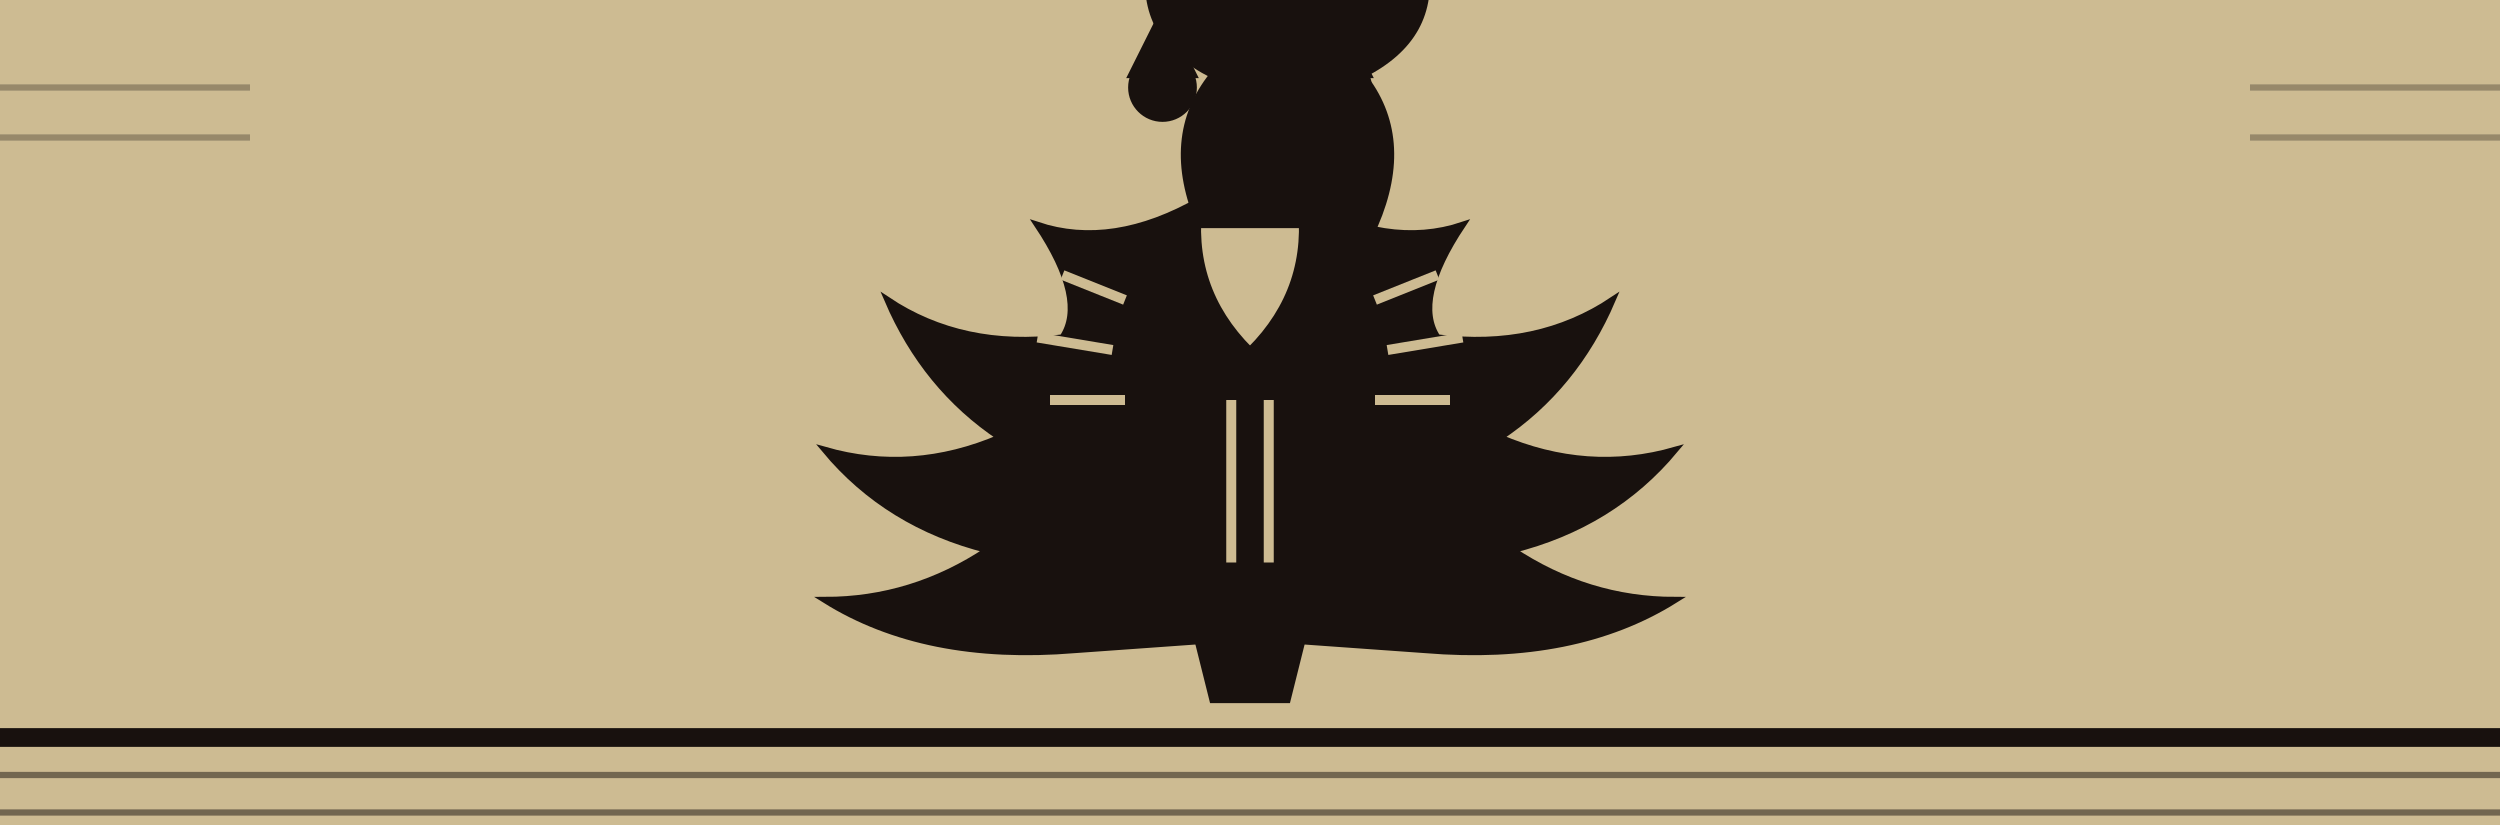
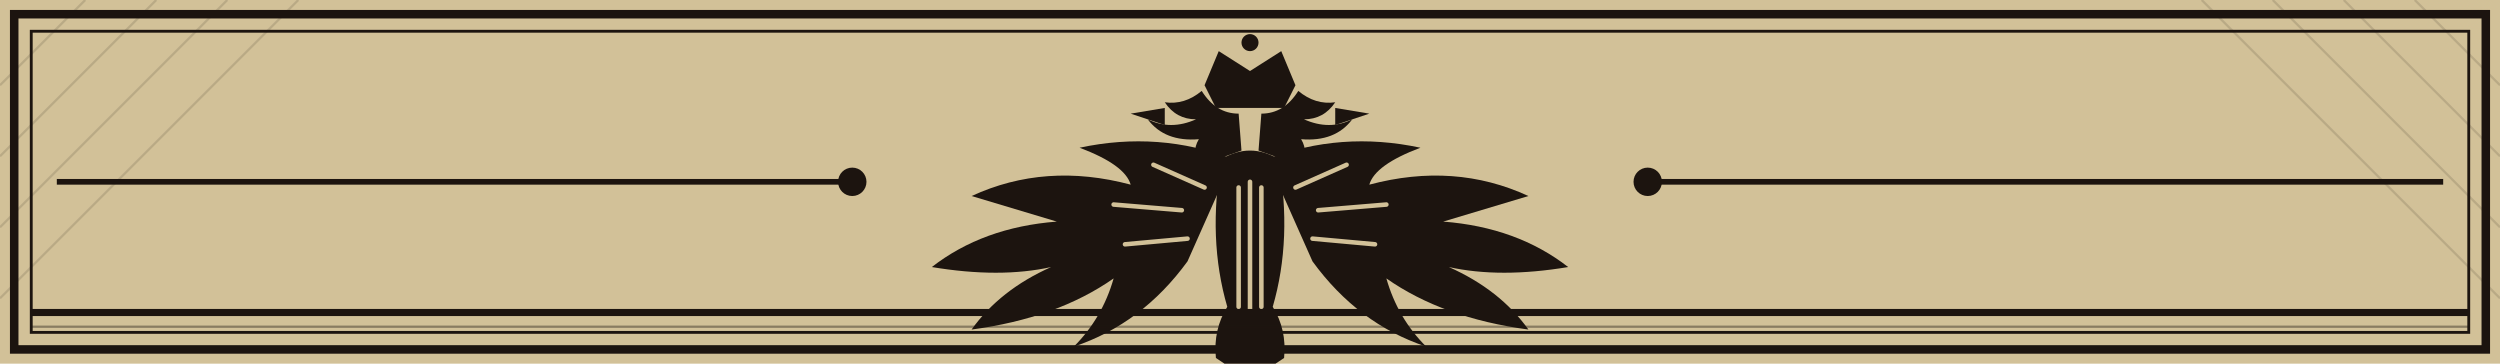
- <svg xmlns="http://www.w3.org/2000/svg" viewBox="0 0 400 132" preserveAspectRatio="xMidYMid slice" role="img" aria-label="Woodcut of the double-headed imperial eagle">
-   <rect width="400" height="132" fill="#cdbb92" />
-   <g stroke="#18110e" stroke-width="1" opacity="0.3">
-     <line x1="0" y1="14" x2="40" y2="14" />
-     <line x1="0" y1="22" x2="40" y2="22" />
-     <line x1="360" y1="14" x2="400" y2="14" />
-     <line x1="360" y1="22" x2="400" y2="22" />
+ <svg xmlns="http://www.w3.org/2000/svg" viewBox="0 0 880 128" preserveAspectRatio="xMidYMid slice" role="img" aria-label="Woodcut of the double-headed imperial eagle">
+   <rect width="880" height="128" fill="#d2c198" />
+   <g stroke="#1c140f" stroke-width="0.8" opacity="0.14">
+     <line x1="0" y1="30" x2="30" y2="0" />
+     <line x1="0" y1="55" x2="55" y2="0" />
+     <line x1="0" y1="80" x2="80" y2="0" />
+     <line x1="0" y1="105" x2="105" y2="0" />
+     <line x1="880" y1="30" x2="850" y2="0" />
+     <line x1="880" y1="55" x2="825" y2="0" />
+     <line x1="880" y1="80" x2="800" y2="0" />
+     <line x1="880" y1="105" x2="775" y2="0" />
  </g>
-   <g fill="#18110e" stroke="#18110e" stroke-width="1">
-     <path d="M200 56 q-10 -10 -8 -24 q-14 8 -26 4 q8 12 4 18 q-16 2 -28 -6 q6 14 18 22 q-14 6 -28 2 q10 12 26 16 q-12 8 -26 8 q16 10 40 8 l28 -2z" />
-     <path d="M200 56 q10 -10 8 -24 q14 8 26 4 q-8 12 -4 18 q16 2 28 -6 q-6 14 -18 22 q14 6 28 2 q-10 12 -26 16 q12 8 26 8 q-16 10 -40 8 l-28 -2z" />
-     <path d="M192 36 q-6 -14 2 -24 q-12 -6 -10 -18 q10 6 16 2 q-2 -10 6 -14 q8 4 6 14 q6 4 16 -2 q2 12 -10 18 q8 10 2 24z" />
-     <circle cx="186" cy="14" r="5" />
-     <circle cx="214" cy="14" r="5" />
-     <polygon points="181,12 186,2 191,12" />
-     <polygon points="209,12 214,2 219,12" />
-     <rect x="194" y="56" width="12" height="40" />
-     <polygon points="190,96 210,96 206,112 194,112" />
-     <path d="M194 78 l-16 6 l4 8 l14 -4z" />
-     <path d="M206 78 l16 6 l-4 8 l-14 -4z" />
+   <g stroke="#1c140f" fill="none">
+     <rect x="5" y="5" width="870" height="118" stroke-width="3" />
+     <rect x="11" y="11" width="858" height="106" stroke-width="1" />
  </g>
-   <g stroke="#cdbb92" stroke-width="1.6">
-     <line x1="170" y1="44" x2="180" y2="48" />
-     <line x1="166" y1="54" x2="178" y2="56" />
-     <line x1="168" y1="64" x2="180" y2="64" />
-     <line x1="230" y1="44" x2="220" y2="48" />
-     <line x1="234" y1="54" x2="222" y2="56" />
-     <line x1="232" y1="64" x2="220" y2="64" />
-     <line x1="197" y1="64" x2="197" y2="90" />
-     <line x1="203" y1="64" x2="203" y2="90" />
+   <g stroke="#1c140f" stroke-width="2">
+     <line x1="20" y1="64" x2="300" y2="64" />
+     <line x1="580" y1="64" x2="860" y2="64" />
+     <circle cx="300" cy="64" r="4" fill="#1c140f" />
+     <circle cx="580" cy="64" r="4" fill="#1c140f" />
  </g>
-   <line x1="0" y1="118" x2="400" y2="118" stroke="#18110e" stroke-width="3" />
-   <g stroke="#18110e" stroke-width="1" opacity="0.5">
-     <line x1="0" y1="124" x2="400" y2="124" />
-     <line x1="0" y1="130" x2="400" y2="130" />
+   <g fill="#1c140f">
+     <path d="M424 30 l5 -12 l11 7 l11 -7 l5 12 l-4 8 l-24 0z" />
+     <circle cx="440" cy="15" r="3" />
+     <path d="M436 40 q-8 0 -13 -8 q-6 5 -13 4 q4 6 11 6 q-9 4 -17 0 q6 8 18 7 q-3 5 1 9 l14 -5z" />
+     <polygon points="410,38 398,40 410,44" />
+     <path d="M444 40 q8 0 13 -8 q6 5 13 4 q-4 6 -11 6 q9 4 17 0 q-6 8 -18 7 q3 5 -1 9 l-14 -5z" />
+     <polygon points="470,38 482,40 470,44" />
+     <path d="M434 56       q-26 -10 -54 -4 q16 6 18 13       q-30 -8 -56 4 q20 6 30 9       q-26 2 -44 16 q24 4 42 0       q-18 8 -28 22 q30 -4 50 -18       q-4 14 -14 24 q24 -8 40 -30 z" />
+     <path d="M446 56       q26 -10 54 -4 q-16 6 -18 13       q30 -8 56 4 q-20 6 -30 9       q26 2 44 16 q-24 4 -42 0       q18 8 28 22 q-30 -4 -50 -18       q4 14 14 24 q-24 -8 -40 -30 z" />
+     <path d="M430 56 q10 -6 20 0 q5 28 -2 52 q5 8 4 18 l-12 8 l-12 -8 q-1 -10 4 -18 q-7 -24 -2 -52z" />
+   </g>
+   <g stroke="#d2c198" stroke-width="1.6" stroke-linecap="round">
+     <line x1="406" y1="58" x2="424" y2="66" />
+     <line x1="392" y1="72" x2="416" y2="74" />
+     <line x1="396" y1="86" x2="418" y2="84" />
+     <line x1="474" y1="58" x2="456" y2="66" />
+     <line x1="488" y1="72" x2="464" y2="74" />
+     <line x1="484" y1="86" x2="462" y2="84" />
+     <line x1="436" y1="66" x2="436" y2="108" />
+     <line x1="444" y1="66" x2="444" y2="108" />
+     <line x1="440" y1="64" x2="440" y2="110" />
+   </g>
+   <line x1="11" y1="110" x2="869" y2="110" stroke="#1c140f" stroke-width="2.5" />
+   <g stroke="#1c140f" stroke-width="0.8" opacity="0.4">
+     <line x1="11" y1="115" x2="869" y2="115" />
  </g>
</svg>
